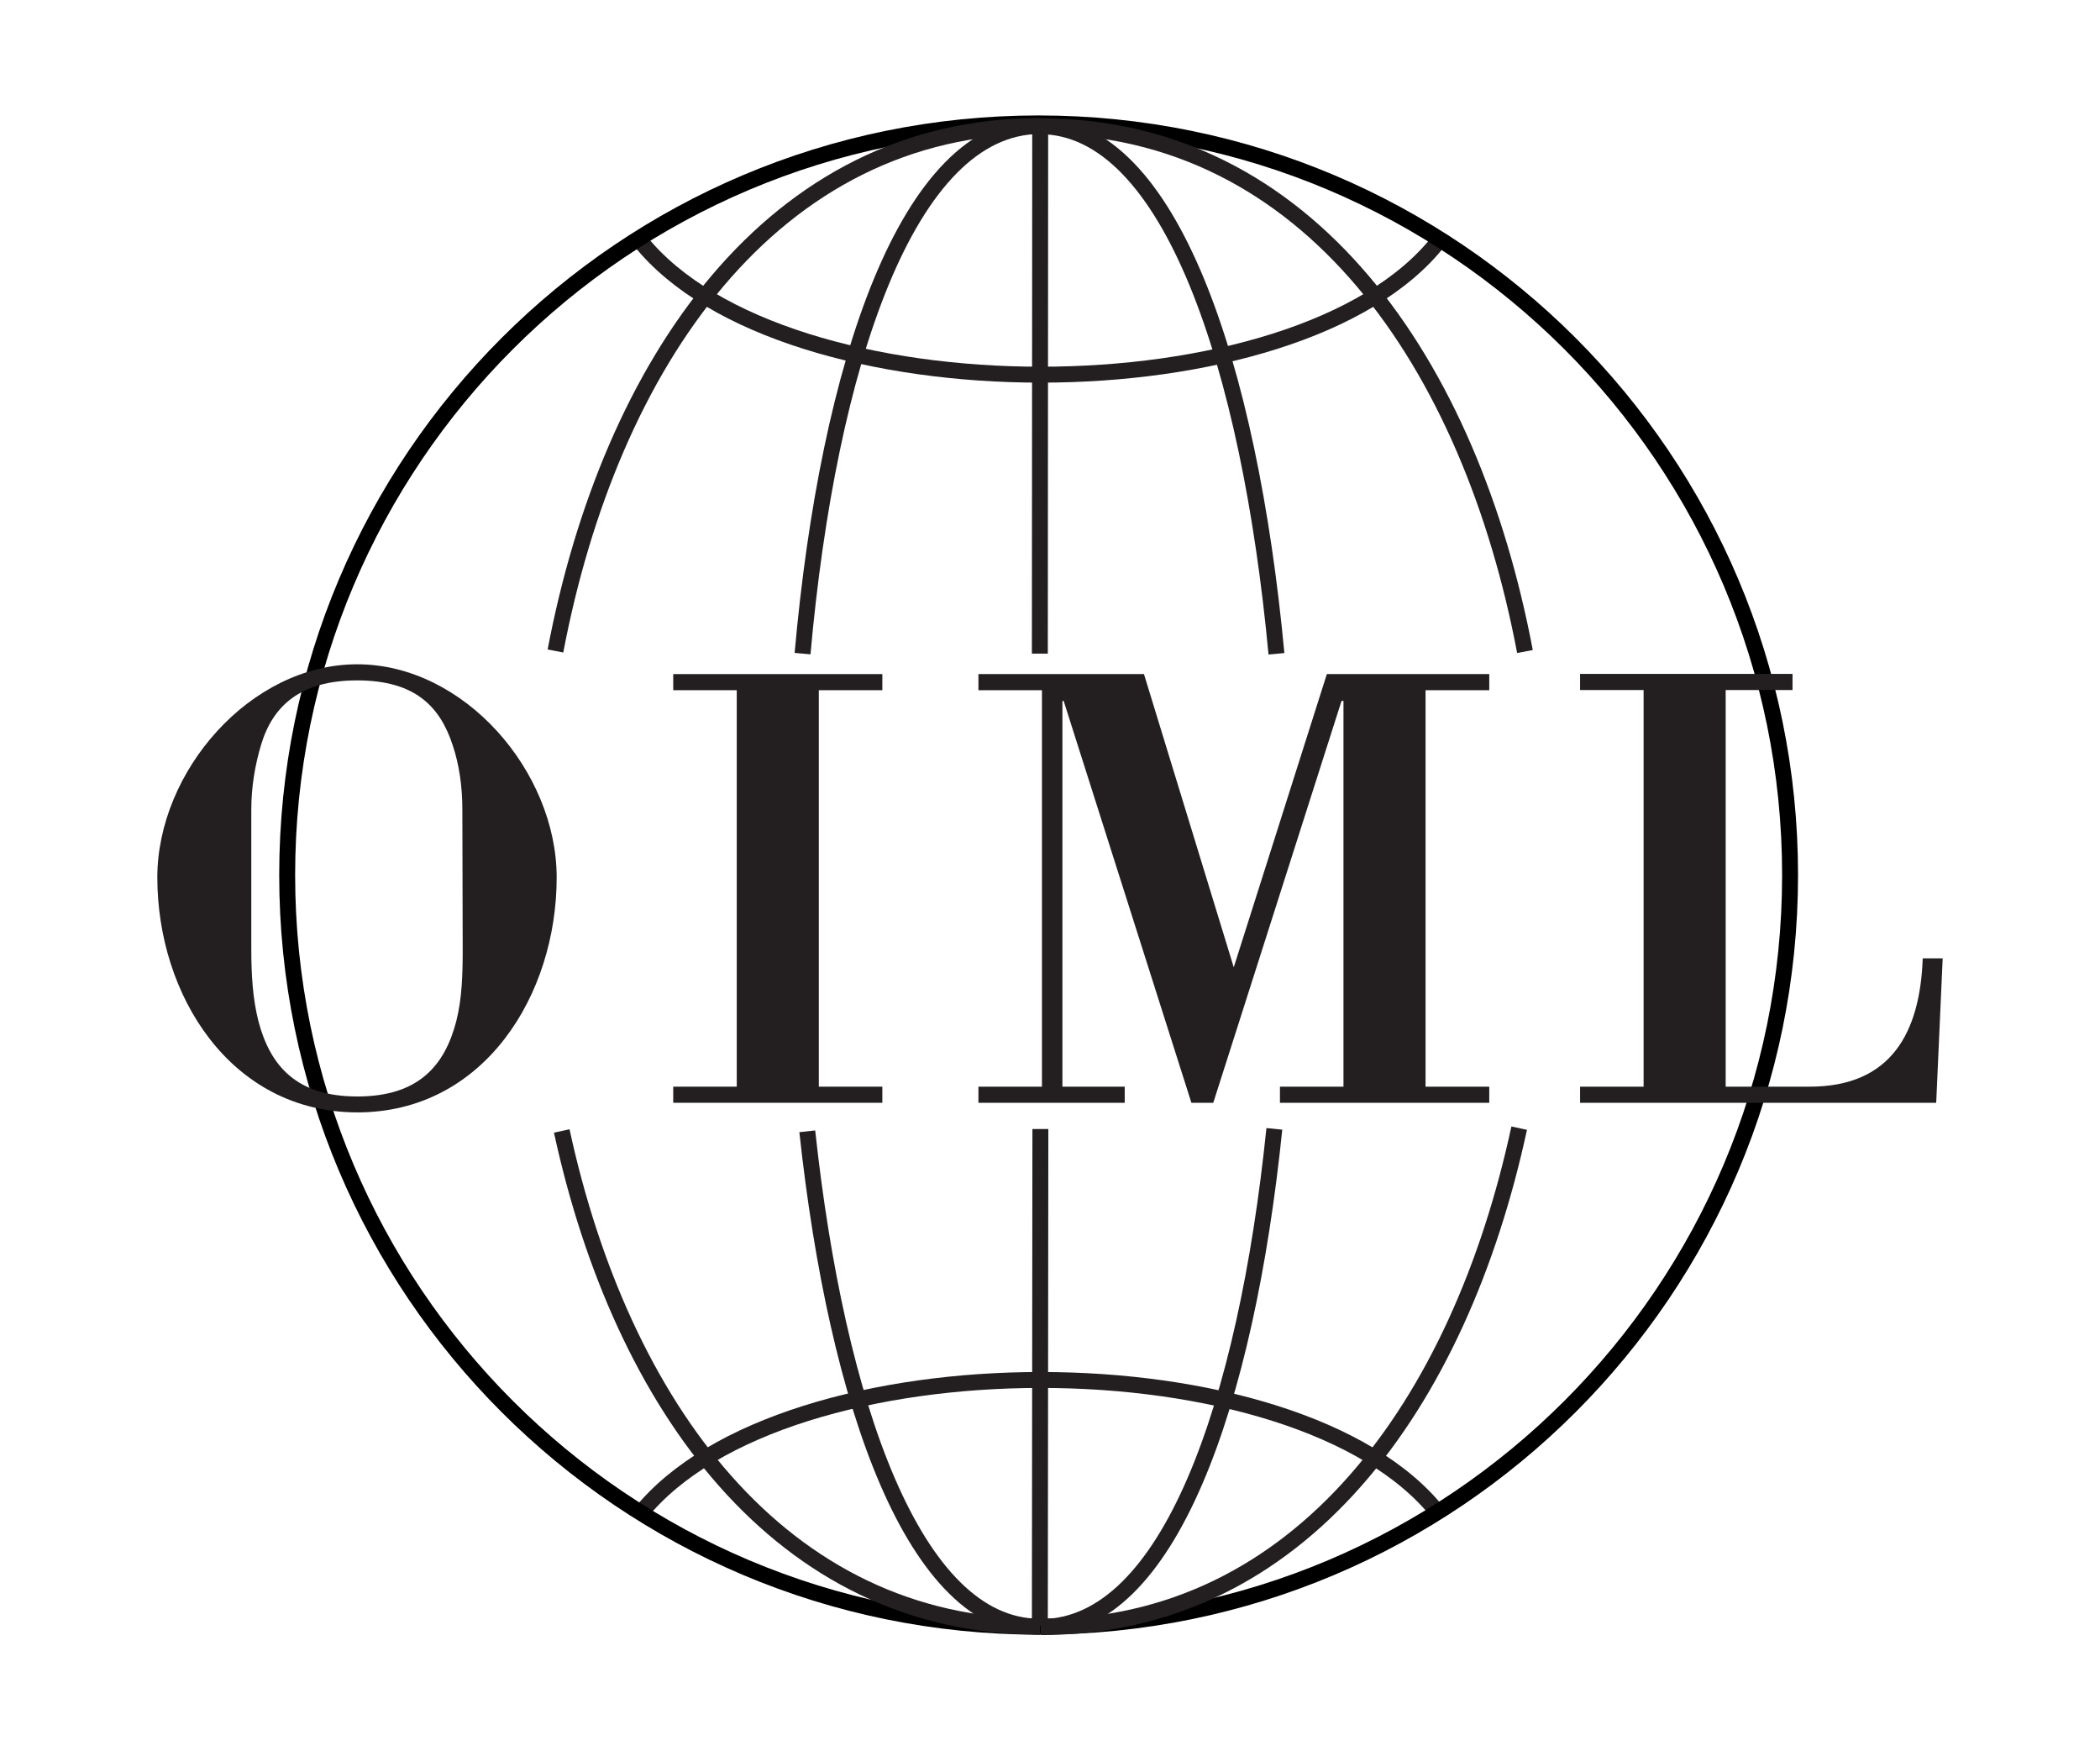
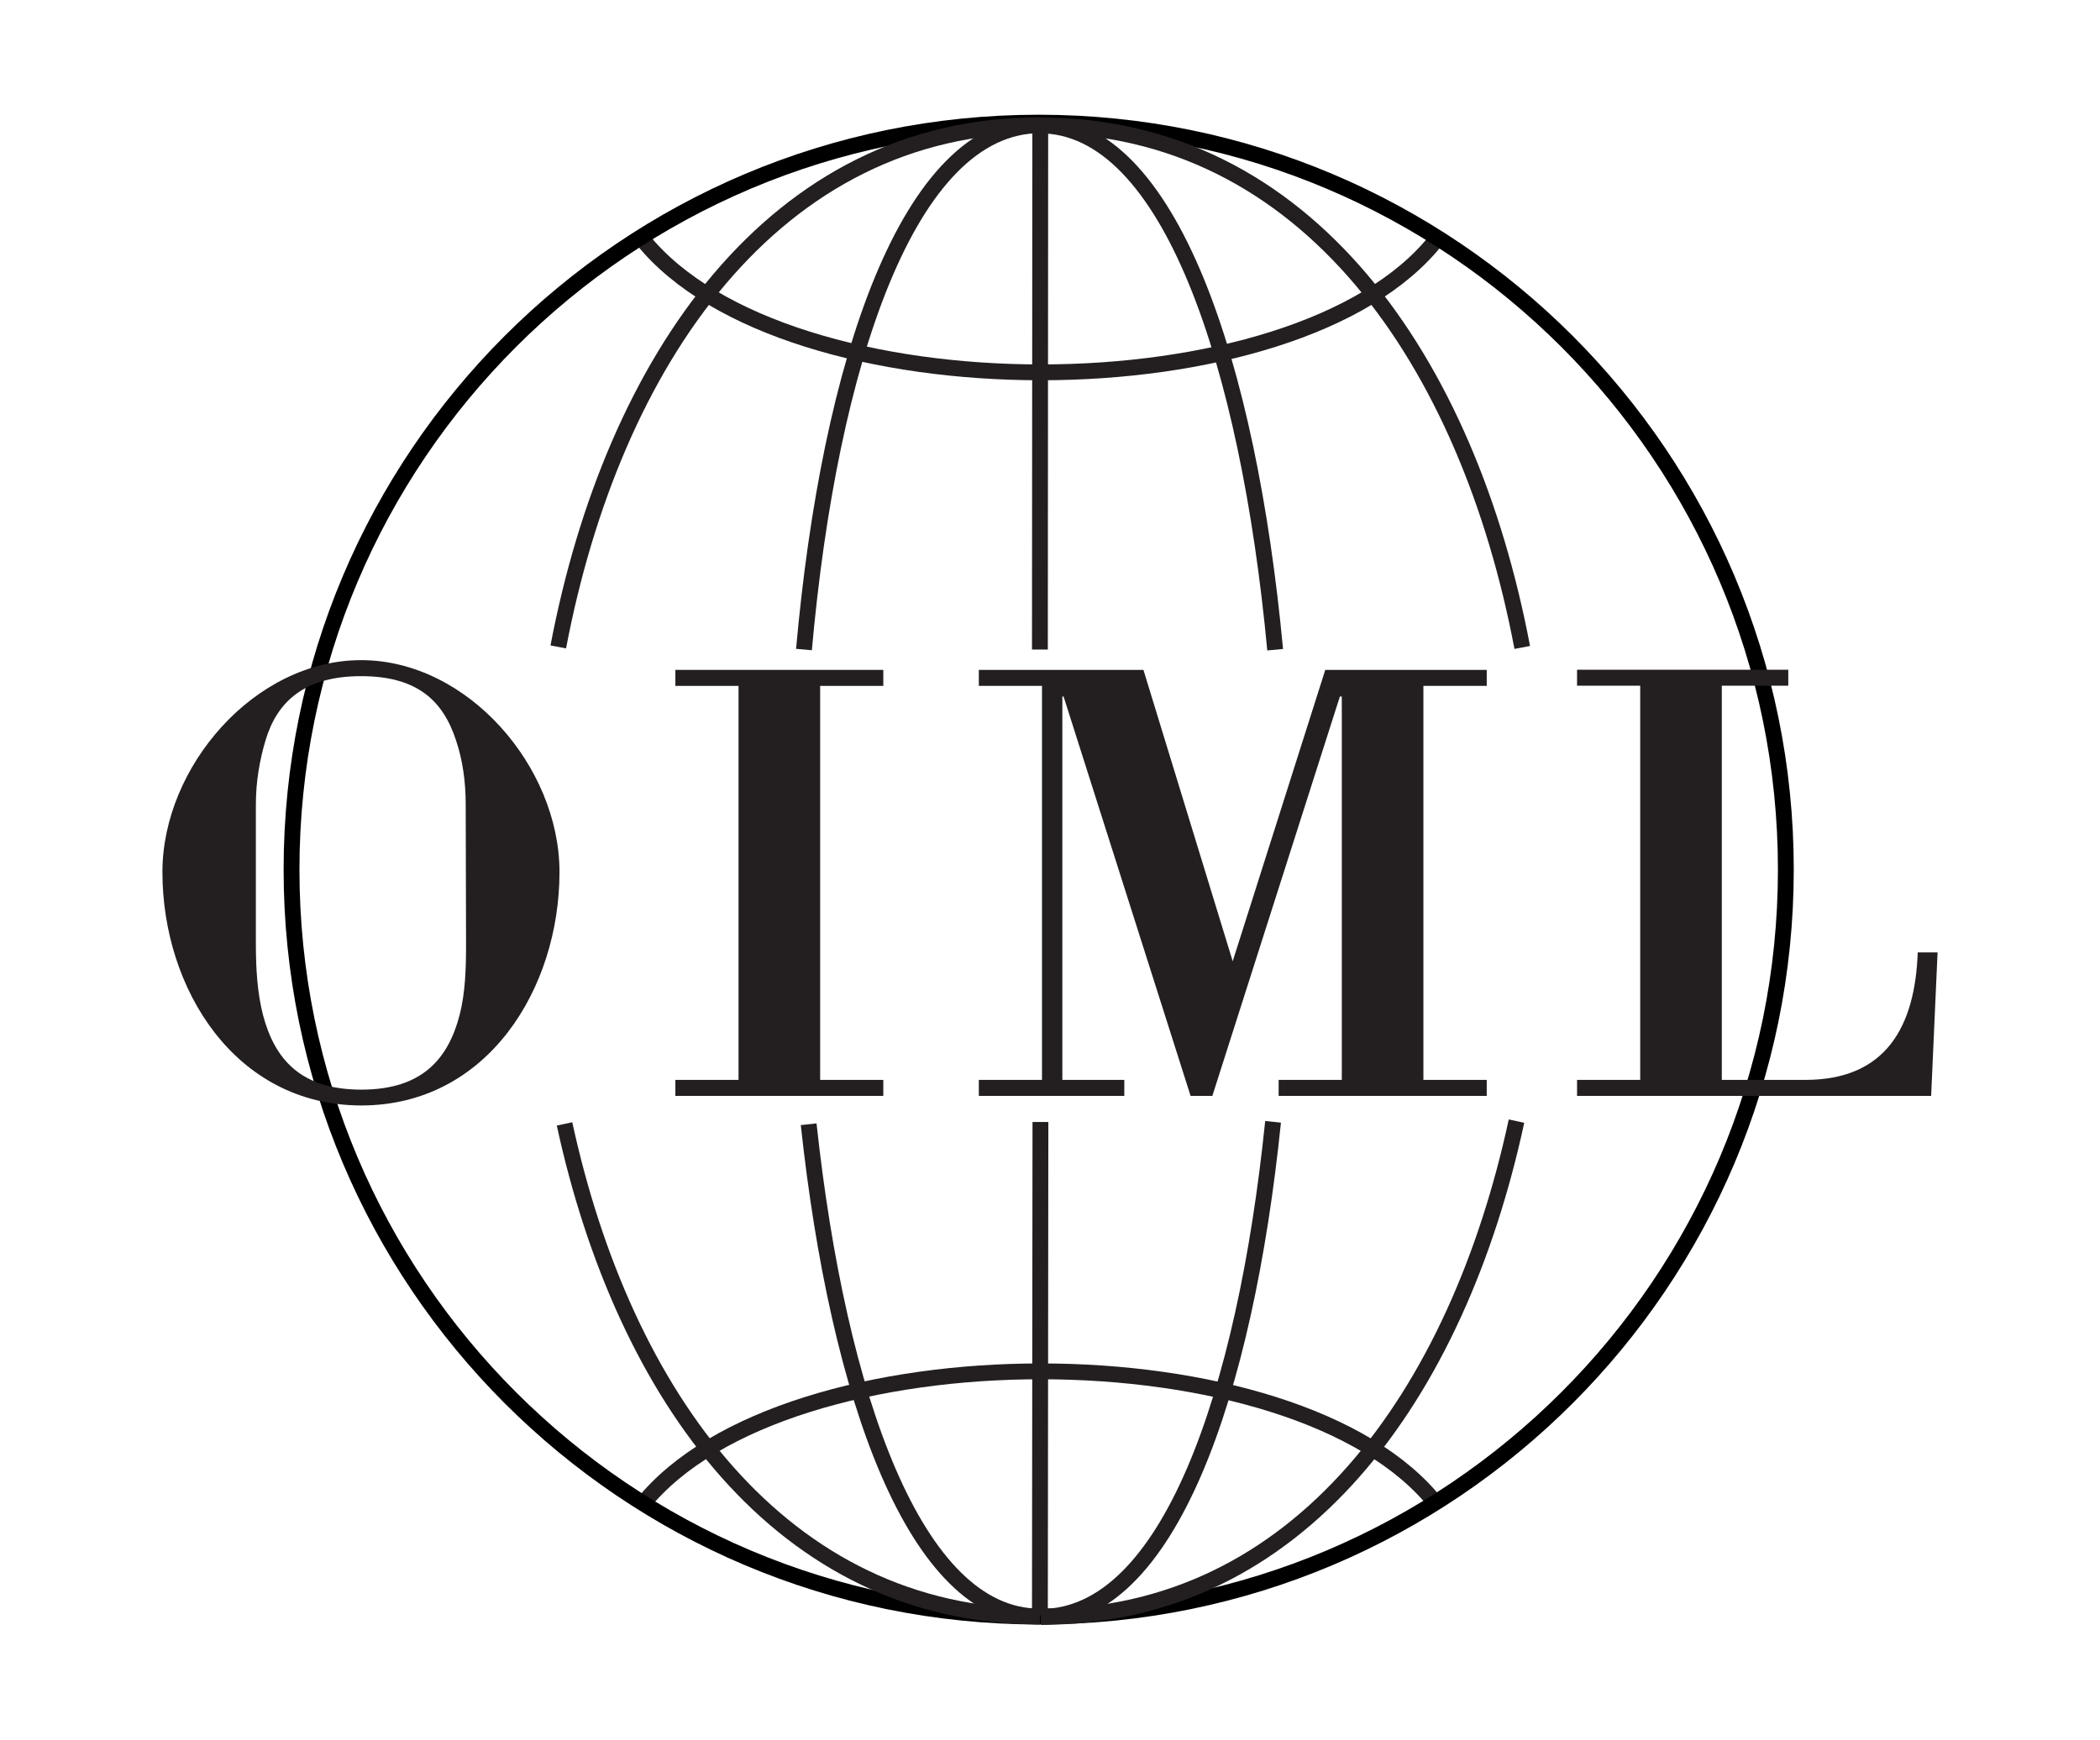
- <svg xmlns="http://www.w3.org/2000/svg" id="uuid-8254e958-185a-4059-ac34-8a156a2e0e83" viewBox="0 0 120 100">
+ <svg xmlns="http://www.w3.org/2000/svg" id="uuid-8254e958-185a-4059-ac34-8a156a2e0e83" viewBox="0 0 120 100" width="42mm" height="34.8mm">
  <path d="M36.59,13.77c8.2,10.18,37.61,10.18,45.62,0" style="fill:none; stroke:#231f20; stroke-miterlimit:3.85; stroke-width:.91px;" />
  <path d="M36.59,86.47c8.2-10.18,37.61-10.18,45.62,0" style="fill:none; stroke:#231f20; stroke-miterlimit:3.85; stroke-width:.91px;" />
  <circle cx="59.35" cy="49.99" r="42.94" style="fill:none; stroke:#000; stroke-miterlimit:3.85; stroke-width:.91px;" />
  <path d="M26.44,54.24c0,1.43-.04,2.82-.37,4.11-.66,2.53-2.16,4.29-5.65,4.29s-4.98-1.76-5.65-4.29c-.33-1.29-.41-2.68-.41-4.11v-7.99c0-1.32.22-2.56.55-3.67.66-2.23,2.23-3.71,5.5-3.71s4.73,1.46,5.46,3.71c.37,1.1.55,2.35.55,3.67M20.41,63.55c7.25,0,11.4-6.71,11.4-13.42,0-6.05-5.28-12.18-11.4-12.18s-11.42,6.13-11.42,12.18c0,6.71,4.18,13.42,11.44,13.42h-.02Z" style="fill:#231f20; fill-rule:evenodd;" />
  <polyline points="46.79 39.43 50.42 39.43 50.42 38.51 38.47 38.51 38.47 39.43 42.1 39.43 42.1 62.08 38.47 62.08 38.47 63 50.42 63 50.42 62.08 46.79 62.08" style="fill:#231f20;" />
  <polyline points="81.46 39.43 85.1 39.43 85.1 38.51 75.82 38.51 70.5 55.26 65.37 38.51 55.91 38.51 55.91 39.43 59.54 39.43 59.54 62.08 55.91 62.08 55.91 63 64.27 63 64.27 62.08 60.71 62.08 60.71 40.04 60.78 40.04 68.08 63 69.33 63 76.66 40.04 76.77 40.04 76.77 62.08 73.14 62.08 73.14 63 85.1 63 85.1 62.08 81.46 62.08" style="fill:#231f20;" />
  <path d="M110.64,63l.37-8.25h-1.14c-.15,4.22-1.79,7.33-6.46,7.33h-4.8v-22.66h3.82v-.92h-12.14v.92h3.63v22.66h-3.63v.92" style="fill:#231f20;" />
  <path d="M59.44,7.2c-15.32-.03-24.58,13.59-27.7,29.99" style="fill:none; stroke:#231f20; stroke-miterlimit:3.85; stroke-width:.91px;" />
  <path d="M32.1,64.61c3.39,15.63,12.47,28.32,27.32,28.32" style="fill:none; stroke:#231f20; stroke-miterlimit:3.85; stroke-width:.91px;" />
  <path d="M59.44,7.2c-7.58,0-12.11,13.69-13.58,30.14" style="fill:none; stroke:#231f20; stroke-miterlimit:3.85; stroke-width:.91px;" />
  <path d="M46.13,64.63c1.69,15.62,6.12,28.3,13.27,28.3" style="fill:none; stroke:#231f20; stroke-miterlimit:3.85; stroke-width:.91px;" />
  <line x1="59.44" y1="7.07" x2="59.42" y2="37.34" style="fill:none; stroke:#231f20; stroke-miterlimit:3.85; stroke-width:.91px;" />
  <line x1="59.45" y1="64.5" x2="59.42" y2="92.87" style="fill:none; stroke:#231f20; stroke-miterlimit:3.85; stroke-width:.91px;" />
  <path d="M72.94,37.35c-1.54-16.44-6.09-30.14-13.53-30.14" style="fill:none; stroke:#231f20; stroke-miterlimit:3.85; stroke-width:.91px;" />
  <path d="M59.47,92.95c7.32,0,11.74-12.78,13.35-28.46" style="fill:none; stroke:#231f20; stroke-miterlimit:3.85; stroke-width:.91px;" />
  <path d="M87.14,37.22c-3.1-16.38-12.35-30.01-27.72-30.01" style="fill:none; stroke:#231f20; stroke-miterlimit:3.85; stroke-width:.91px;" />
  <path d="M59.47,92.95c14.85.03,23.95-12.78,27.34-28.5" style="fill:none; stroke:#231f20; stroke-miterlimit:3.85; stroke-width:.91px;" />
</svg>
